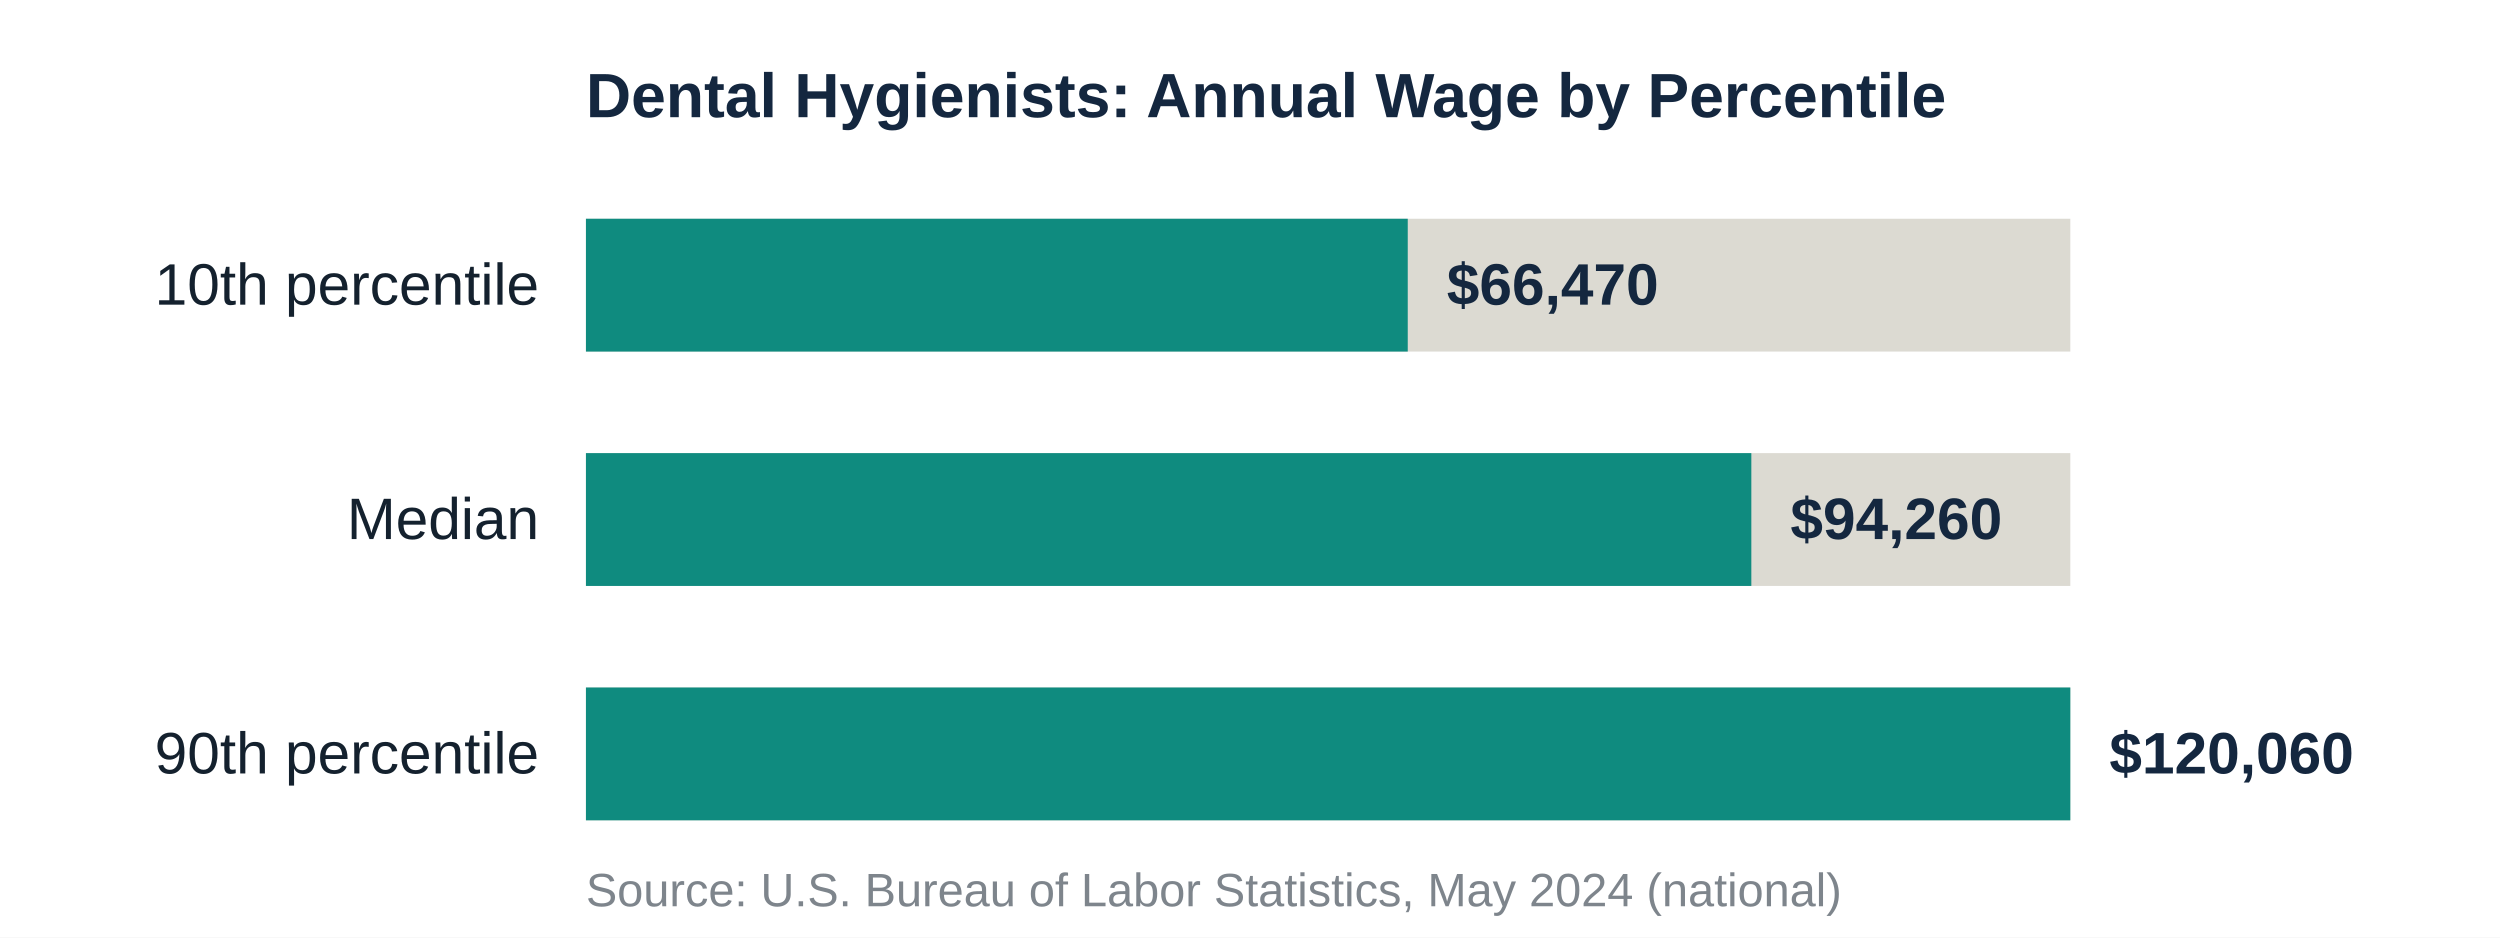
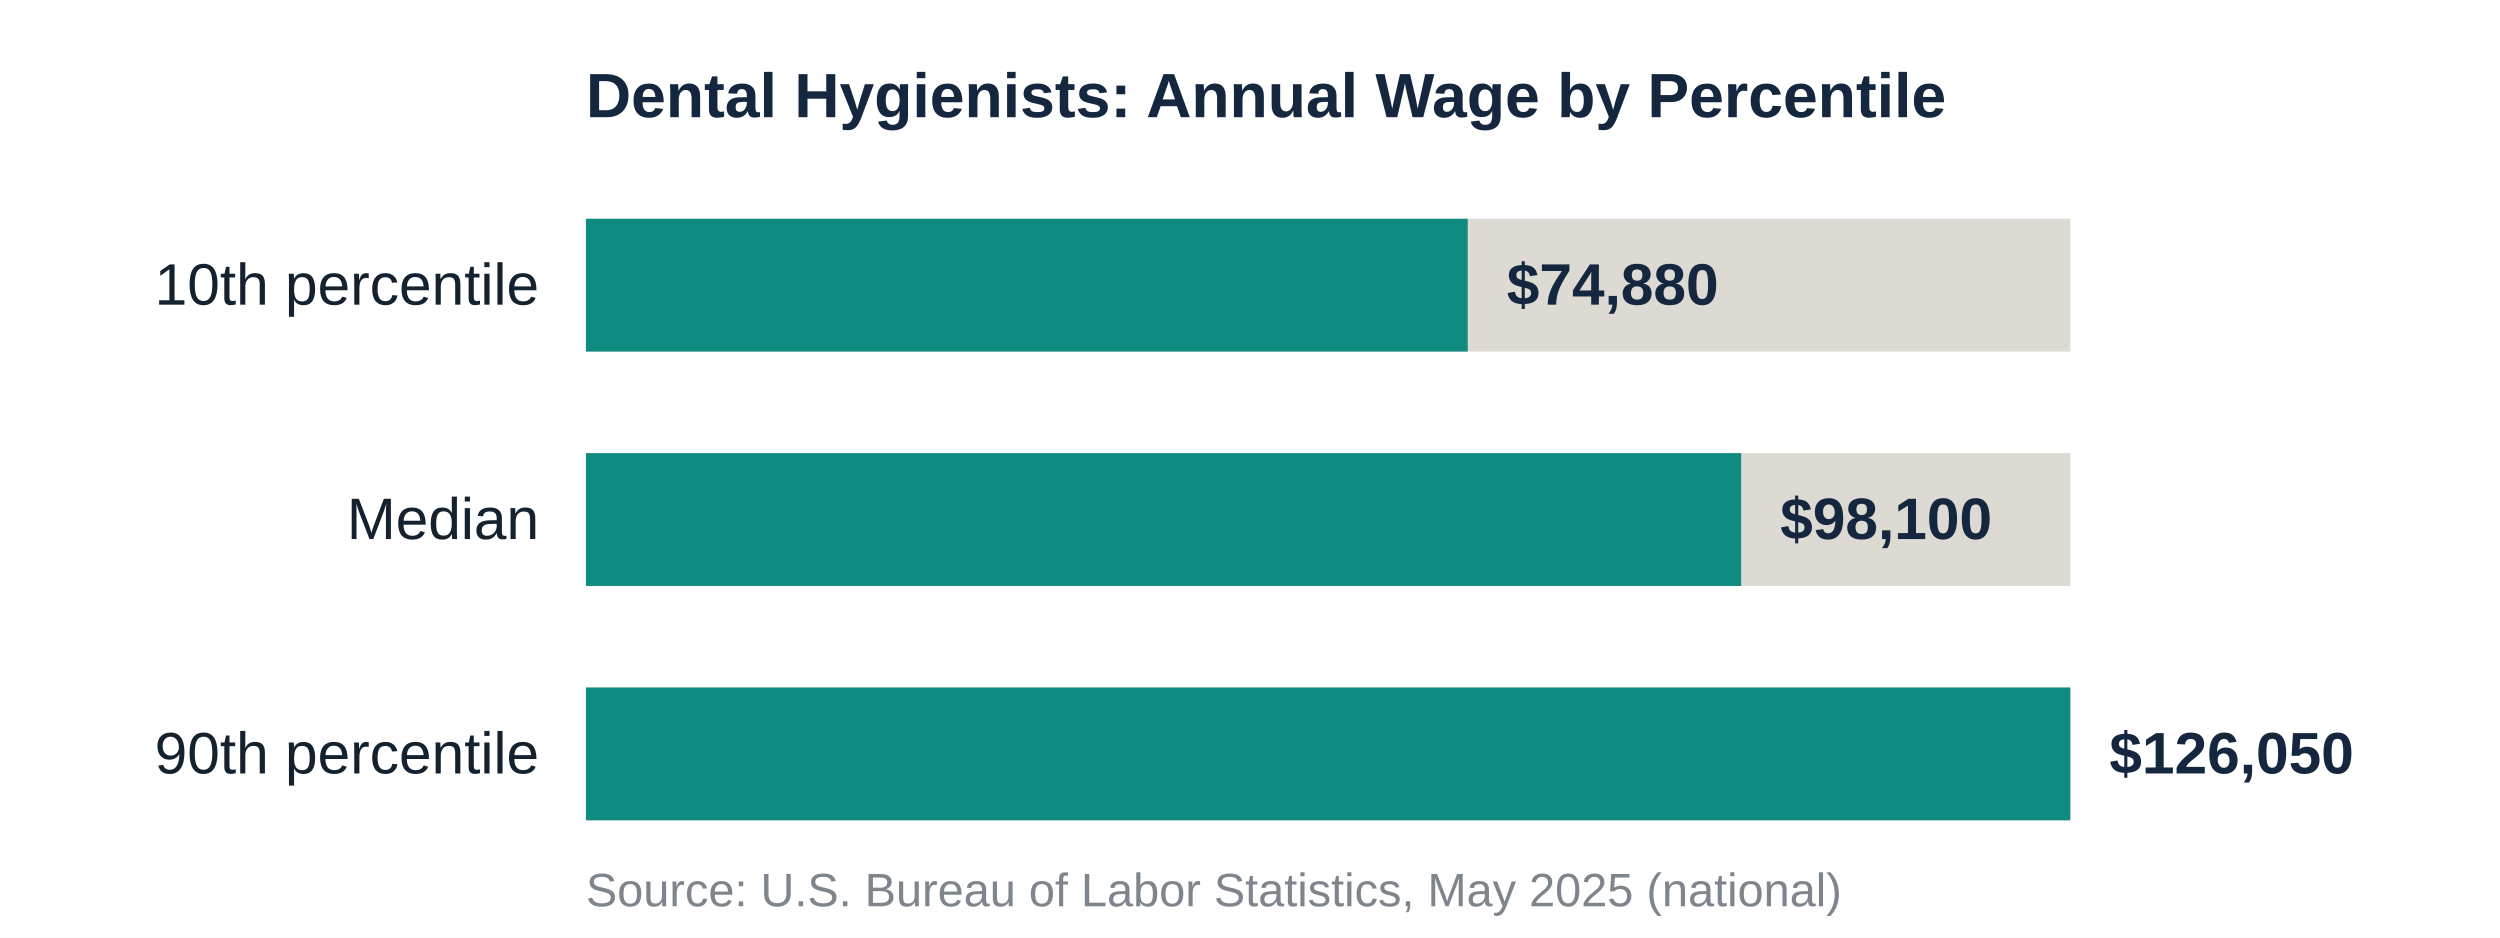
<svg xmlns="http://www.w3.org/2000/svg" viewBox="0 0 640 240" font-family="Arial, sans-serif">
  <rect x="0" y="0" width="640" height="240" fill="white" />
  <text x="150" y="30" font-size="16" font-weight="700" fill="#14273f">Dental Hygienists: Annual Wage by Percentile</text>
  <text x="138" y="78" text-anchor="end" font-size="15" fill="#14212e" font-family="Arial, sans-serif">10th percentile</text>
  <rect x="150" y="56" width="380" height="34" fill="#dcdad2" />
-   <rect x="150" y="56" width="210.383" height="34" fill="#0f8b7f" />
-   <text x="370.383" y="78" font-size="15" font-weight="700" fill="#14273f" font-family="Arial, sans-serif">$66,470</text>
+   <rect x="150" y="56" width="225.739" height="34" fill="#0f8b7f" />
+   <text x="385.739" y="78" font-size="15" font-weight="700" fill="#14273f" font-family="Arial, sans-serif">$74,880</text>
  <text x="138" y="138" text-anchor="end" font-size="15" fill="#14212e" font-family="Arial, sans-serif">Median</text>
  <rect x="150" y="116" width="380" height="34" fill="#dcdad2" />
-   <rect x="150" y="116" width="298.341" height="34" fill="#0f8b7f" />
-   <text x="458.341" y="138" font-size="15" font-weight="700" fill="#14273f" font-family="Arial, sans-serif">$94,260</text>
+   <rect x="150" y="116" width="295.74" height="34" fill="#0f8b7f" />
+   <text x="455.74" y="138" font-size="15" font-weight="700" fill="#14273f" font-family="Arial, sans-serif">$98,100</text>
  <text x="138" y="198" text-anchor="end" font-size="15" fill="#14212e" font-family="Arial, sans-serif">90th percentile</text>
  <rect x="150" y="176" width="380" height="34" fill="#dcdad2" />
  <rect x="150" y="176" width="380" height="34" fill="#0f8b7f" />
-   <text x="540" y="198" font-size="15" font-weight="700" fill="#14273f" font-family="Arial, sans-serif">$120,060</text>
-   <text x="150" y="232" font-size="12" fill="#14212e" opacity="0.55">Source: U.S. Bureau of Labor Statistics, May 2024 (national)</text>
+   <text x="540" y="198" font-size="15" font-weight="700" fill="#14273f" font-family="Arial, sans-serif">$126,050</text>
+   <text x="150" y="232" font-size="12" fill="#14212e" opacity="0.55">Source: U.S. Bureau of Labor Statistics, May 2025 (national)</text>
</svg>
